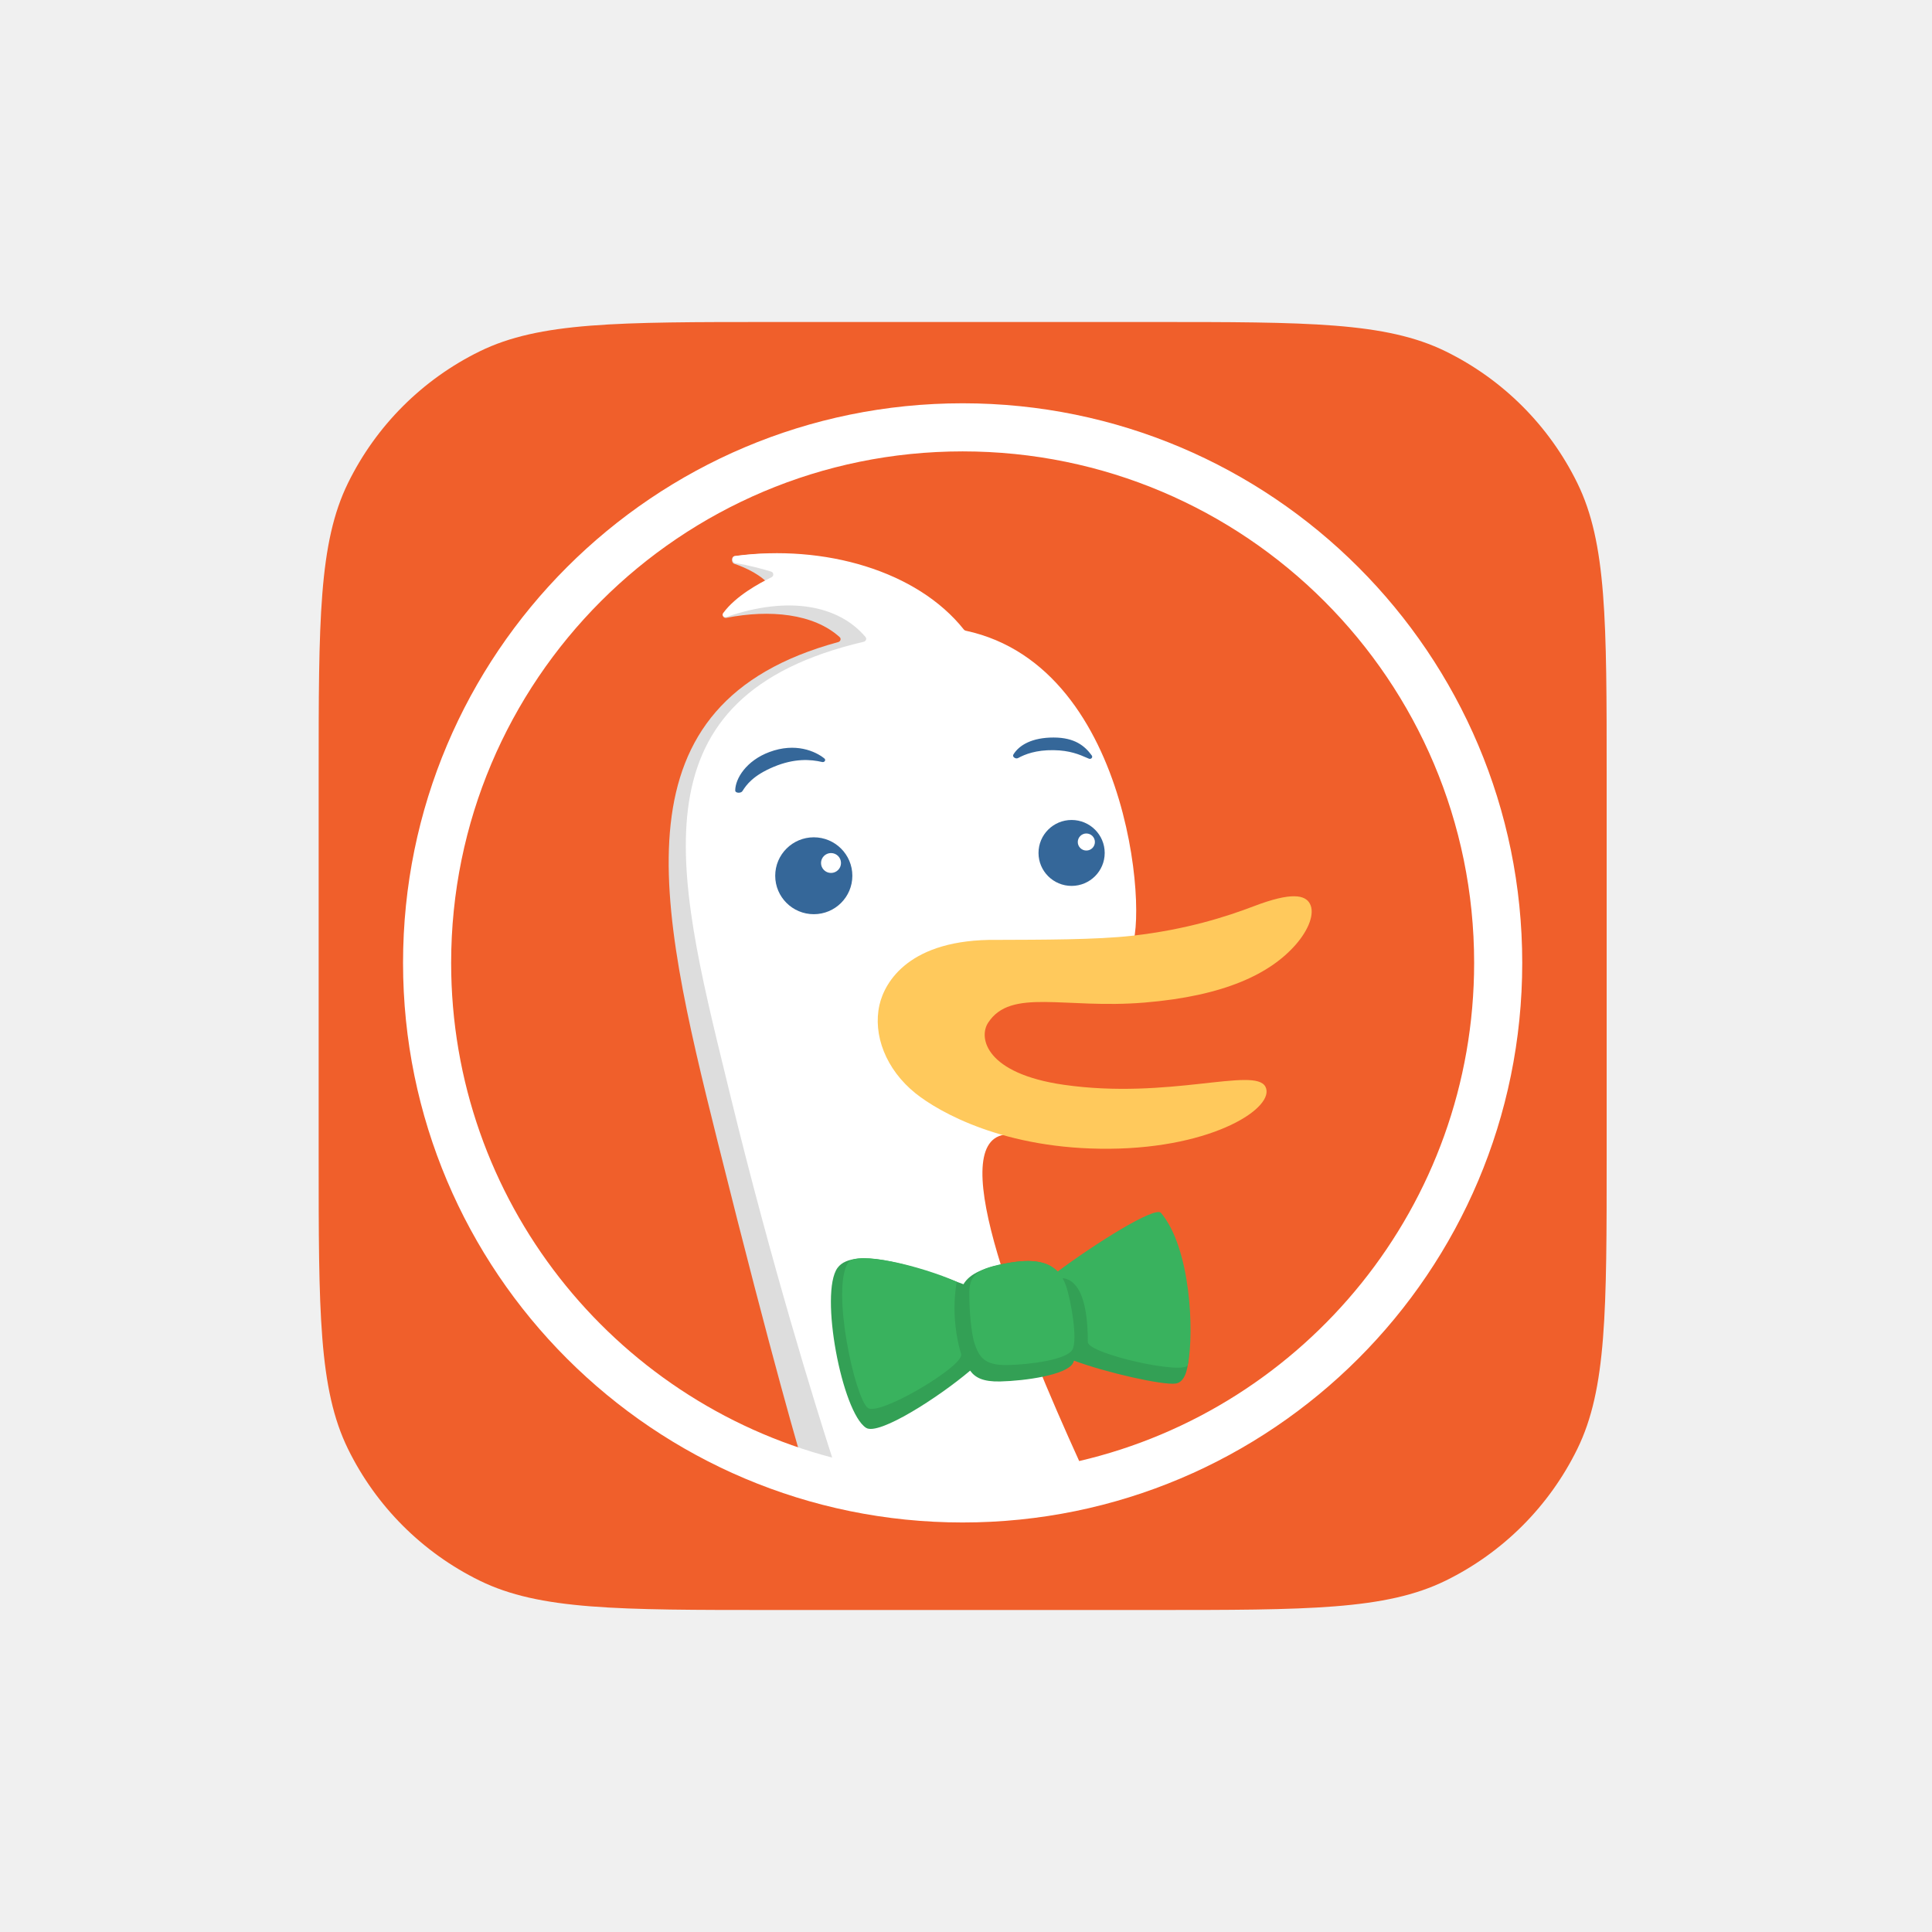
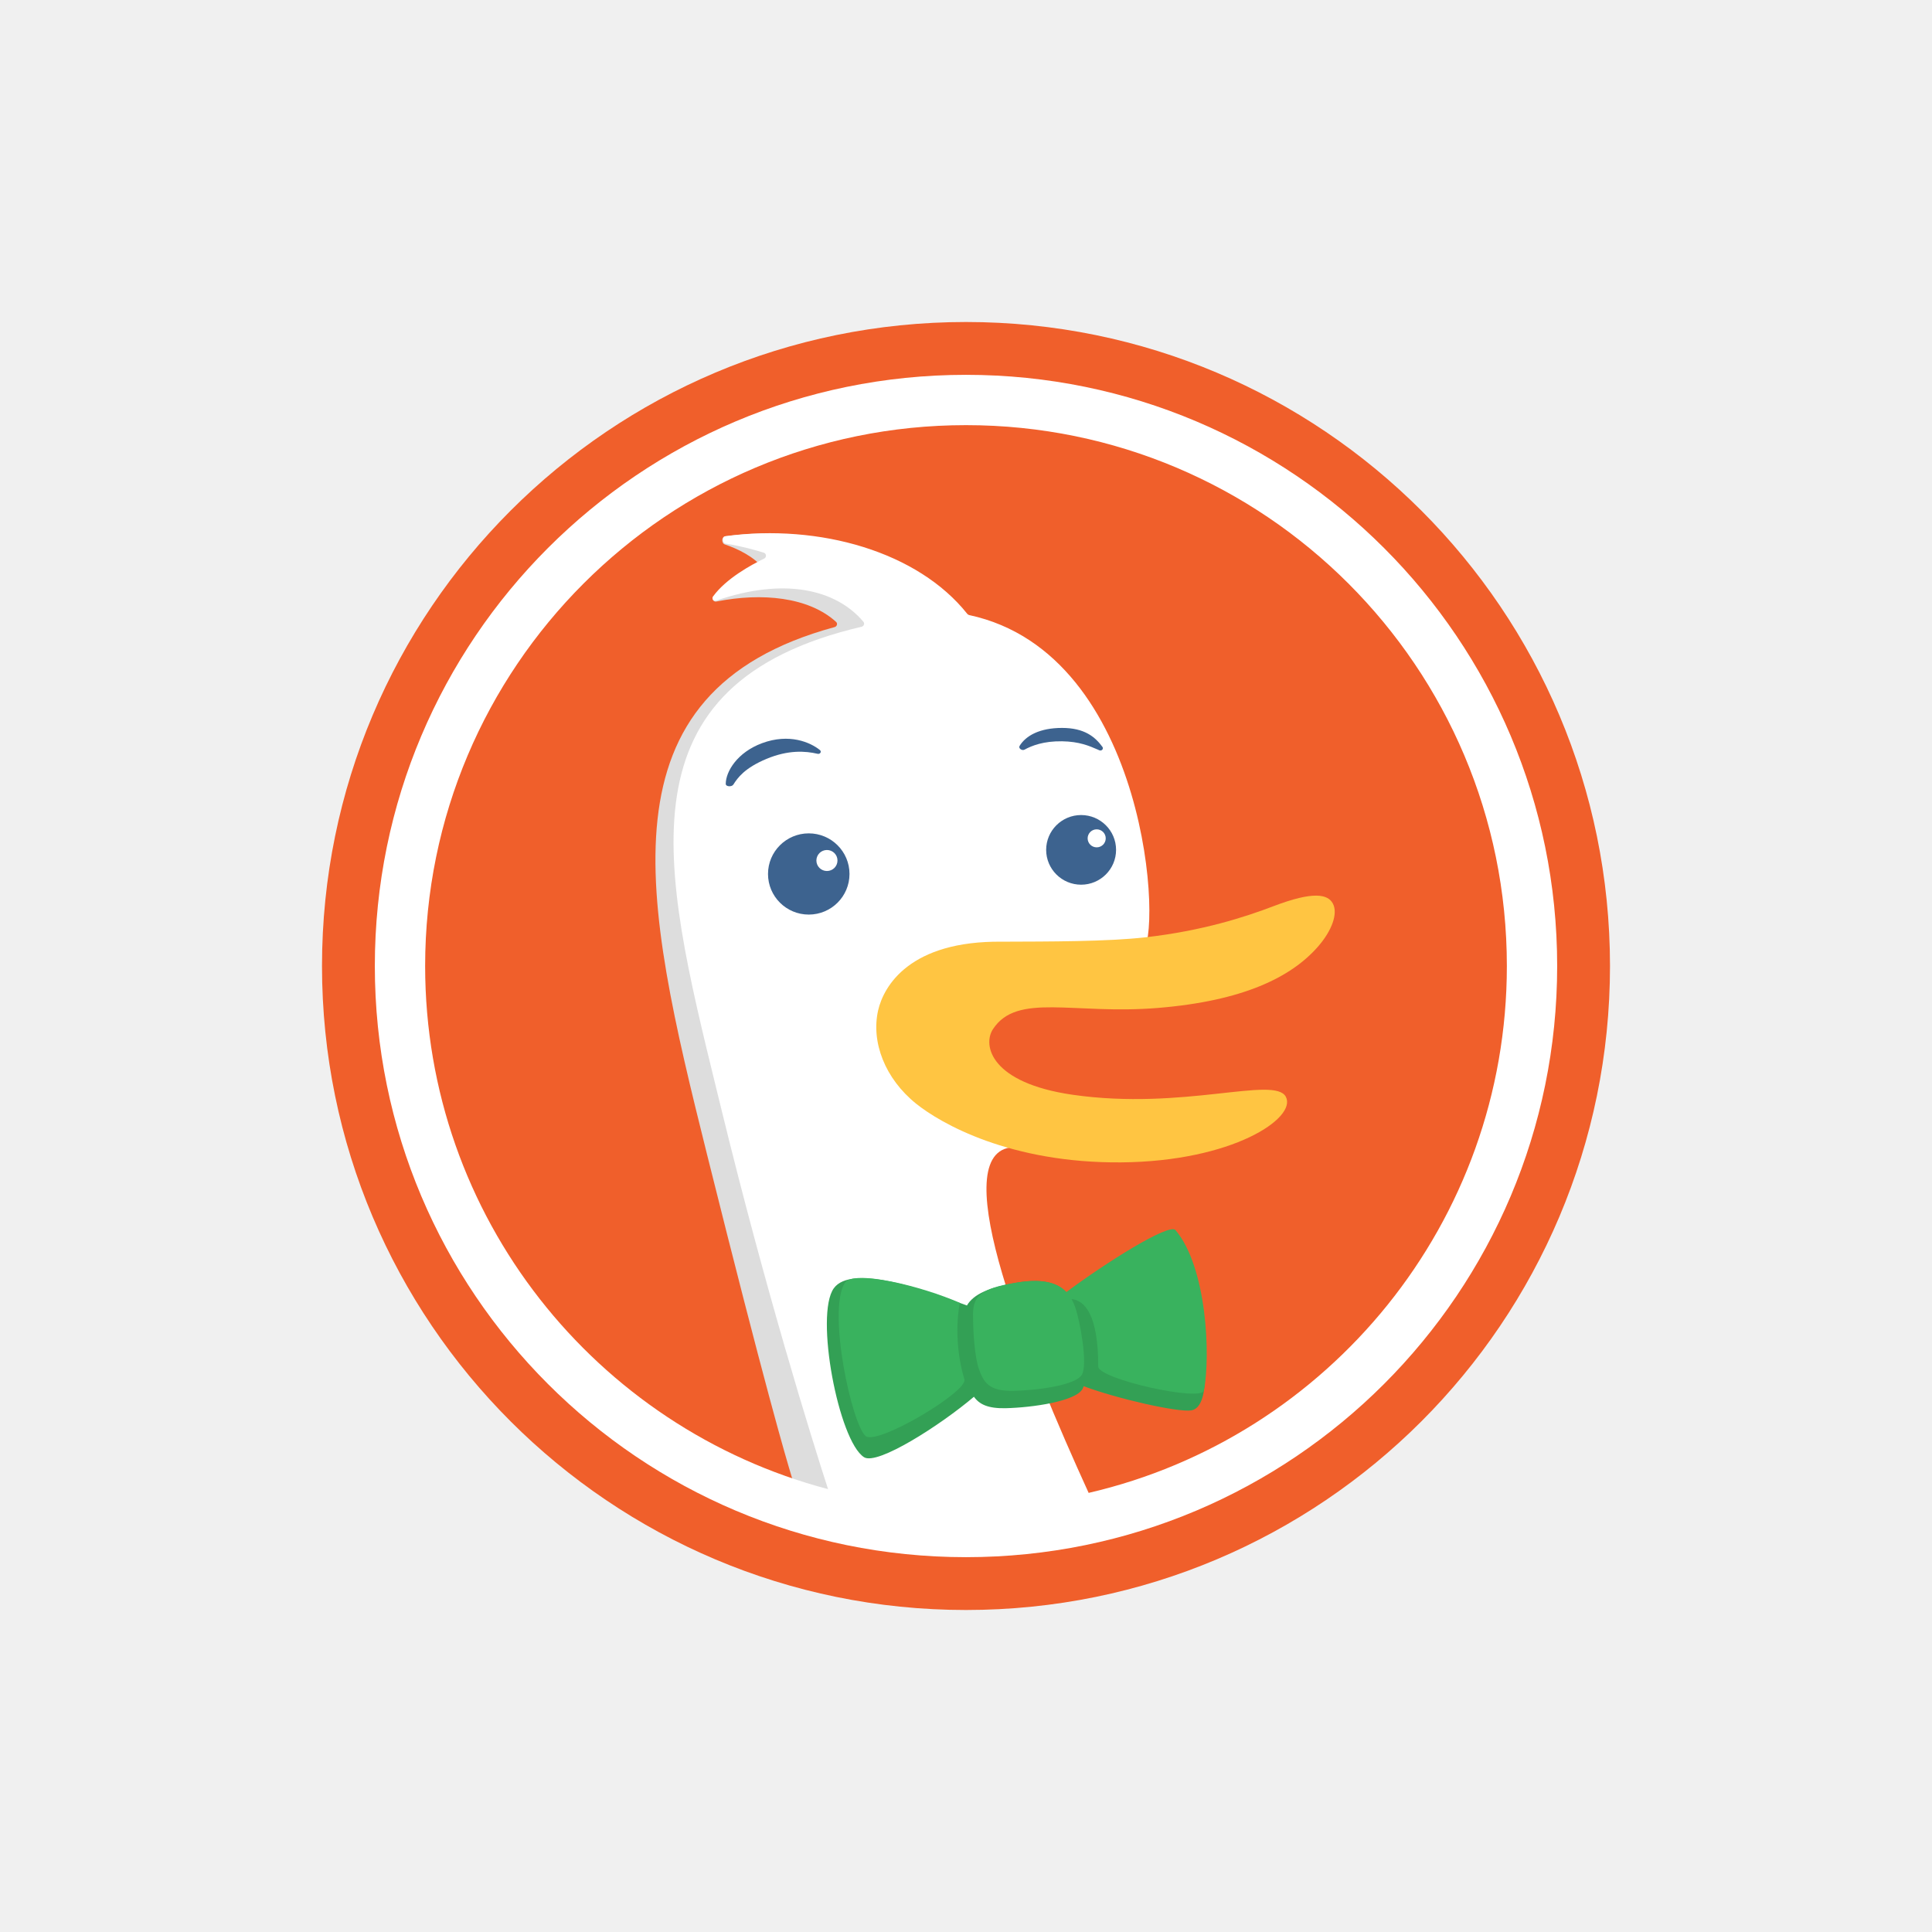
<svg xmlns="http://www.w3.org/2000/svg" width="96" height="96" viewBox="0 0 96 96" fill="none">
-   <path d="M15.834 38.58C15.834 30.846 15.834 26.979 17.291 24.004C18.687 21.156 20.99 18.853 23.838 17.457C26.813 16 30.68 16 38.414 16H57.254C64.988 16 68.855 16 71.83 17.457C74.678 18.853 76.981 21.156 78.377 24.004C79.834 26.979 79.834 30.846 79.834 38.58V57.42C79.834 65.154 79.834 69.021 78.377 71.996C76.981 74.844 74.678 77.147 71.83 78.543C68.855 80 64.988 80 57.254 80H38.414C30.68 80 26.813 80 23.838 78.543C20.99 77.147 18.687 74.844 17.291 71.996C15.834 69.021 15.834 65.154 15.834 57.42V38.58Z" fill="#F05F2B" />
-   <path fill-rule="evenodd" clip-rule="evenodd" d="M54.63 74.884C53.363 72.42 52.151 70.153 51.399 68.654C49.4 64.651 47.391 59.006 48.304 55.367C48.471 54.705 46.421 30.877 44.972 30.109C43.362 29.251 41.38 27.89 39.568 27.587C38.648 27.439 37.443 27.509 36.5 27.636C36.333 27.659 36.326 27.96 36.486 28.014C37.105 28.224 37.856 28.588 38.299 29.138C38.383 29.242 38.27 29.406 38.137 29.411C37.719 29.426 36.962 29.601 35.963 30.45C35.847 30.548 35.943 30.73 36.092 30.701C38.239 30.276 40.432 30.485 41.724 31.66C41.808 31.736 41.764 31.873 41.655 31.903C30.441 34.95 32.66 44.705 35.646 56.676C38.459 67.956 39.793 72.405 39.954 72.933C39.965 72.968 39.984 72.996 40.017 73.013C42.328 74.282 54.481 75.052 53.966 73.6L54.63 74.884Z" fill="#DDDDDD" />
-   <path fill-rule="evenodd" clip-rule="evenodd" d="M75.639 47.845C75.639 63.202 63.19 75.651 47.833 75.651C32.476 75.651 20.027 63.202 20.027 47.845C20.027 32.488 32.476 20.039 47.833 20.039C63.19 20.039 75.639 32.488 75.639 47.845ZM41.35 72.427C40.506 69.806 38.352 62.884 36.307 54.502C36.237 54.212 36.166 53.924 36.096 53.637L36.094 53.63C33.527 43.143 31.43 34.579 42.922 31.888C43.027 31.863 43.079 31.738 43.009 31.655C41.691 30.091 39.22 29.578 36.097 30.656C35.969 30.7 35.858 30.571 35.937 30.461C36.55 29.617 37.747 28.968 38.337 28.683C38.46 28.624 38.452 28.445 38.323 28.405C37.936 28.284 37.278 28.099 36.538 27.979C36.363 27.951 36.347 27.651 36.523 27.627C40.951 27.032 45.575 28.361 47.895 31.284C47.917 31.311 47.949 31.331 47.983 31.338C56.48 33.163 57.088 46.594 56.109 47.206C55.916 47.327 55.298 47.258 54.482 47.166C51.176 46.797 44.629 46.064 50.032 56.134C50.086 56.233 50.015 56.365 49.904 56.382C46.902 56.849 50.765 66.305 53.624 72.599C64.871 69.978 73.249 59.89 73.249 47.845C73.249 33.808 61.87 22.429 47.833 22.429C33.796 22.429 22.417 33.808 22.417 47.845C22.417 59.641 30.453 69.561 41.35 72.427Z" fill="white" />
-   <path d="M57.431 60.481C56.785 60.181 54.297 61.965 52.647 63.334C52.302 62.846 51.651 62.491 50.184 62.746C48.9 62.969 48.191 63.279 47.874 63.813C45.847 63.044 42.437 61.858 41.613 63.004C40.713 64.256 41.838 70.179 43.034 70.948C43.659 71.35 46.646 69.43 48.206 68.106C48.457 68.46 48.862 68.663 49.695 68.644C50.955 68.615 52.998 68.321 53.315 67.735C53.335 67.699 53.351 67.657 53.365 67.609C54.969 68.208 57.79 68.842 58.421 68.748C60.063 68.501 58.192 60.833 57.431 60.481Z" fill="#33A055" />
-   <path d="M52.799 63.509C52.867 63.631 52.922 63.758 52.968 63.889C53.197 64.528 53.569 66.561 53.287 67.064C53.006 67.566 51.177 67.808 50.048 67.828C48.92 67.847 48.666 67.435 48.438 66.796C48.255 66.284 48.165 65.082 48.167 64.394C48.121 63.372 48.494 63.013 50.218 62.734C51.494 62.528 52.169 62.768 52.559 63.179C54.37 61.827 57.393 59.919 57.688 60.267C59.158 62.006 59.344 66.146 59.025 67.811C58.921 68.356 54.054 67.272 54.054 66.685C54.054 64.247 53.421 63.578 52.799 63.509Z" fill="#39B25E" />
-   <path d="M42.136 62.748C42.534 62.117 45.767 62.902 47.542 63.691C47.542 63.691 47.178 65.344 47.758 67.29C47.928 67.86 43.675 70.394 43.12 69.958C42.478 69.454 41.298 64.074 42.136 62.748Z" fill="#39B25E" />
-   <path fill-rule="evenodd" clip-rule="evenodd" d="M43.701 49.931C43.962 48.793 45.181 46.65 49.532 46.702C51.732 46.693 54.465 46.701 56.276 46.495C58.969 46.189 60.968 45.538 62.3 45.03C64.183 44.311 64.852 44.472 65.086 44.902C65.343 45.374 65.04 46.19 64.382 46.941C63.125 48.375 60.865 49.487 56.873 49.817C52.882 50.147 50.237 49.076 49.099 50.819C48.608 51.571 48.987 53.343 52.848 53.901C58.064 54.654 62.348 52.994 62.877 53.996C63.406 54.999 60.357 57.039 55.133 57.081C49.908 57.124 46.645 55.252 45.487 54.322C44.019 53.141 43.362 51.419 43.701 49.931Z" fill="#FFC95C" />
+   <path fill-rule="evenodd" clip-rule="evenodd" d="M48 80C65.673 80 80 65.673 80 48C80 30.327 65.673 16 48 16C30.327 16 16 30.327 16 48C16 65.673 30.327 80 48 80Z" fill="#F05F2B" />
+   <path fill-rule="evenodd" clip-rule="evenodd" d="M52.5 71.875C52.5 71.625 52.561 71.568 51.766 69.984C49.654 65.755 47.532 59.792 48.497 55.947C48.673 55.248 46.508 30.075 44.977 29.264C43.276 28.357 41.182 26.919 39.268 26.599C38.296 26.444 37.023 26.517 36.027 26.651C35.85 26.675 35.843 26.993 36.012 27.051C36.665 27.272 37.459 27.657 37.927 28.238C38.015 28.348 37.897 28.521 37.755 28.526C37.315 28.543 36.514 28.728 35.459 29.624C35.337 29.728 35.438 29.92 35.596 29.889C37.864 29.44 40.18 29.662 41.545 30.902C41.634 30.983 41.588 31.127 41.472 31.159C29.625 34.378 31.97 44.684 35.124 57.331C38.009 68.897 39.046 72.415 39.349 73.416C39.365 73.469 39.403 73.512 39.454 73.533C43.495 75.189 52.5 75.281 52.5 72.5V71.875Z" fill="#DDDDDD" />
+   <path fill-rule="evenodd" clip-rule="evenodd" d="M77.375 48C77.375 64.223 64.223 77.375 48 77.375C31.777 77.375 18.625 64.223 18.625 48C18.625 31.777 31.777 18.625 48 18.625C64.223 18.625 77.375 31.777 77.375 48ZM41.145 73.993C40.333 71.485 38.064 64.217 35.824 55.032C35.749 54.727 35.674 54.422 35.6 54.119L35.598 54.111C32.886 43.033 30.671 33.985 42.812 31.142C42.923 31.116 42.977 30.984 42.904 30.897C41.511 29.244 38.901 28.702 35.601 29.841C35.466 29.887 35.349 29.751 35.433 29.635C36.08 28.743 37.344 28.058 37.968 27.757C38.097 27.695 38.09 27.506 37.953 27.463C37.545 27.335 36.849 27.14 36.067 27.013C35.882 26.984 35.866 26.666 36.051 26.642C40.729 26.012 45.614 27.417 48.065 30.504C48.089 30.533 48.122 30.554 48.158 30.562C57.135 32.489 57.777 46.679 56.743 47.325C56.539 47.453 55.886 47.38 55.024 47.283C51.532 46.892 44.615 46.119 50.323 56.757C50.38 56.862 50.305 57.001 50.187 57.019C46.979 57.518 51.065 67.537 54.094 74.181C66.001 71.421 74.875 60.747 74.875 48C74.875 33.157 62.843 21.125 48 21.125C33.157 21.125 21.125 33.157 21.125 48C21.125 60.473 29.623 70.962 41.145 73.993Z" fill="white" />
+   <path d="M58.141 61.349C57.458 61.032 54.831 62.916 53.087 64.363C52.722 63.847 52.035 63.472 50.485 63.742C49.128 63.978 48.379 64.305 48.045 64.869C45.903 64.057 42.301 62.804 41.431 64.014C40.479 65.337 41.668 71.594 42.932 72.407C43.592 72.831 46.747 70.803 48.395 69.404C48.661 69.779 49.089 69.993 49.969 69.973C51.3 69.942 53.458 69.632 53.793 69.012C53.813 68.975 53.831 68.93 53.846 68.879C55.539 69.512 58.52 70.182 59.187 70.082C60.922 69.822 58.945 61.721 58.141 61.349Z" fill="#33A055" />
+   <path d="M53.245 64.548C53.317 64.676 53.375 64.811 53.424 64.949C53.665 65.624 54.059 67.772 53.761 68.303C53.464 68.834 51.532 69.09 50.34 69.111C49.148 69.131 48.879 68.695 48.638 68.02C48.445 67.48 48.349 66.21 48.352 65.482C48.303 64.403 48.697 64.024 50.519 63.73C51.867 63.511 52.58 63.765 52.991 64.199C54.905 62.771 58.099 60.755 58.41 61.123C59.963 62.96 60.159 67.334 59.823 69.093C59.713 69.668 54.571 68.523 54.571 67.903C54.571 65.327 53.902 64.62 53.245 64.548Z" fill="#39B25E" />
+   <path d="M41.98 63.744C42.401 63.077 45.817 63.906 47.692 64.74C47.692 64.74 47.307 66.486 47.92 68.543C48.099 69.144 43.606 71.821 43.02 71.361C42.342 70.828 41.095 65.145 41.98 63.744Z" fill="#39B25E" />
+   <path fill-rule="evenodd" clip-rule="evenodd" d="M43.634 50.203C43.911 49.002 45.198 46.737 49.795 46.792C52.119 46.783 55.006 46.791 56.92 46.574C59.764 46.251 61.876 45.563 63.283 45.026C65.273 44.267 65.979 44.437 66.226 44.891C66.498 45.39 66.178 46.252 65.483 47.045C64.154 48.561 61.767 49.735 57.55 50.083C53.333 50.432 50.54 49.301 49.337 51.142C48.819 51.937 49.22 53.809 53.297 54.398C58.808 55.193 63.334 53.44 63.893 54.499C64.452 55.558 61.231 57.713 55.712 57.758C50.192 57.803 46.745 55.825 45.522 54.842C43.971 53.595 43.277 51.776 43.634 50.203Z" fill="#FFC542" />
  <g opacity="0.8">
-     <path d="M50.354 37.492C50.645 37.015 51.291 36.647 52.349 36.647C53.407 36.647 53.904 37.067 54.248 37.537C54.319 37.632 54.212 37.744 54.104 37.697C54.078 37.686 54.051 37.675 54.024 37.663C53.637 37.494 53.163 37.286 52.349 37.275C51.479 37.263 50.93 37.48 50.585 37.668C50.468 37.731 50.285 37.605 50.354 37.492Z" fill="#034180" />
-     <path d="M38.448 38.102C39.474 37.673 40.282 37.729 40.852 37.864C40.972 37.892 41.056 37.763 40.96 37.685C40.517 37.328 39.526 36.885 38.233 37.367C37.08 37.797 36.536 38.69 36.533 39.278C36.532 39.416 36.817 39.428 36.891 39.31C37.09 38.994 37.421 38.532 38.448 38.102Z" fill="#034180" />
-     <path fill-rule="evenodd" clip-rule="evenodd" d="M53.247 44.02C52.339 44.02 51.603 43.286 51.603 42.382C51.603 41.478 52.339 40.744 53.247 40.744C54.155 40.744 54.892 41.478 54.892 42.382C54.892 43.286 54.155 44.02 53.247 44.02ZM54.405 41.839C54.405 41.605 54.214 41.415 53.98 41.415C53.746 41.415 53.556 41.605 53.554 41.839C53.554 42.073 53.746 42.263 53.98 42.263C54.216 42.263 54.405 42.073 54.405 41.839Z" fill="#034180" />
-     <path fill-rule="evenodd" clip-rule="evenodd" d="M42.353 43.516C42.353 44.571 41.496 45.426 40.437 45.426C39.38 45.426 38.52 44.571 38.52 43.516C38.52 42.46 39.38 41.605 40.437 41.605C41.494 41.605 42.353 42.46 42.353 43.516ZM41.789 42.882C41.789 42.61 41.567 42.388 41.292 42.388C41.02 42.388 40.798 42.608 40.796 42.882C40.796 43.154 41.018 43.376 41.292 43.376C41.567 43.376 41.789 43.154 41.789 42.882Z" fill="#034180" />
+     <path d="M50.663 37.064C50.971 36.559 51.654 36.17 52.771 36.17C53.888 36.17 54.414 36.615 54.778 37.111C54.852 37.212 54.739 37.33 54.624 37.281C54.597 37.269 54.569 37.257 54.541 37.244C54.132 37.066 53.63 36.846 52.771 36.834C51.852 36.821 51.272 37.051 50.907 37.25C50.784 37.317 50.59 37.183 50.663 37.064Z" fill="#0D3C73" />
+     <path d="M38.085 37.709C39.17 37.255 40.022 37.314 40.625 37.456C40.752 37.486 40.84 37.35 40.739 37.268C40.271 36.891 39.224 36.422 37.858 36.931C36.64 37.386 36.066 38.329 36.062 38.95C36.062 39.096 36.363 39.108 36.44 38.985C36.651 38.65 37 38.162 38.085 37.709Z" fill="#0D3C73" />
+     <path fill-rule="evenodd" clip-rule="evenodd" d="M53.72 43.96C52.761 43.96 51.983 43.184 51.983 42.229C51.983 41.275 52.761 40.499 53.72 40.499C54.679 40.499 55.457 41.275 55.457 42.229C55.457 43.184 54.679 43.96 53.72 43.96ZM54.943 41.656C54.943 41.409 54.741 41.209 54.493 41.209C54.246 41.209 54.046 41.409 54.044 41.656C54.044 41.903 54.246 42.104 54.493 42.104C54.743 42.104 54.943 41.903 54.943 41.656Z" fill="#0D3C73" />
+     <path fill-rule="evenodd" clip-rule="evenodd" d="M42.211 43.427C42.211 44.542 41.305 45.445 40.187 45.445C39.07 45.445 38.162 44.542 38.162 43.427C38.162 42.312 39.07 41.409 40.187 41.409C41.303 41.409 42.211 42.312 42.211 43.427ZM41.614 42.758C41.614 42.47 41.38 42.236 41.09 42.236C40.802 42.236 40.568 42.468 40.566 42.758C40.566 43.046 40.8 43.28 41.09 43.28C41.38 43.28 41.614 43.046 41.614 42.758Z" fill="#0D3C73" />
  </g>
</svg>
